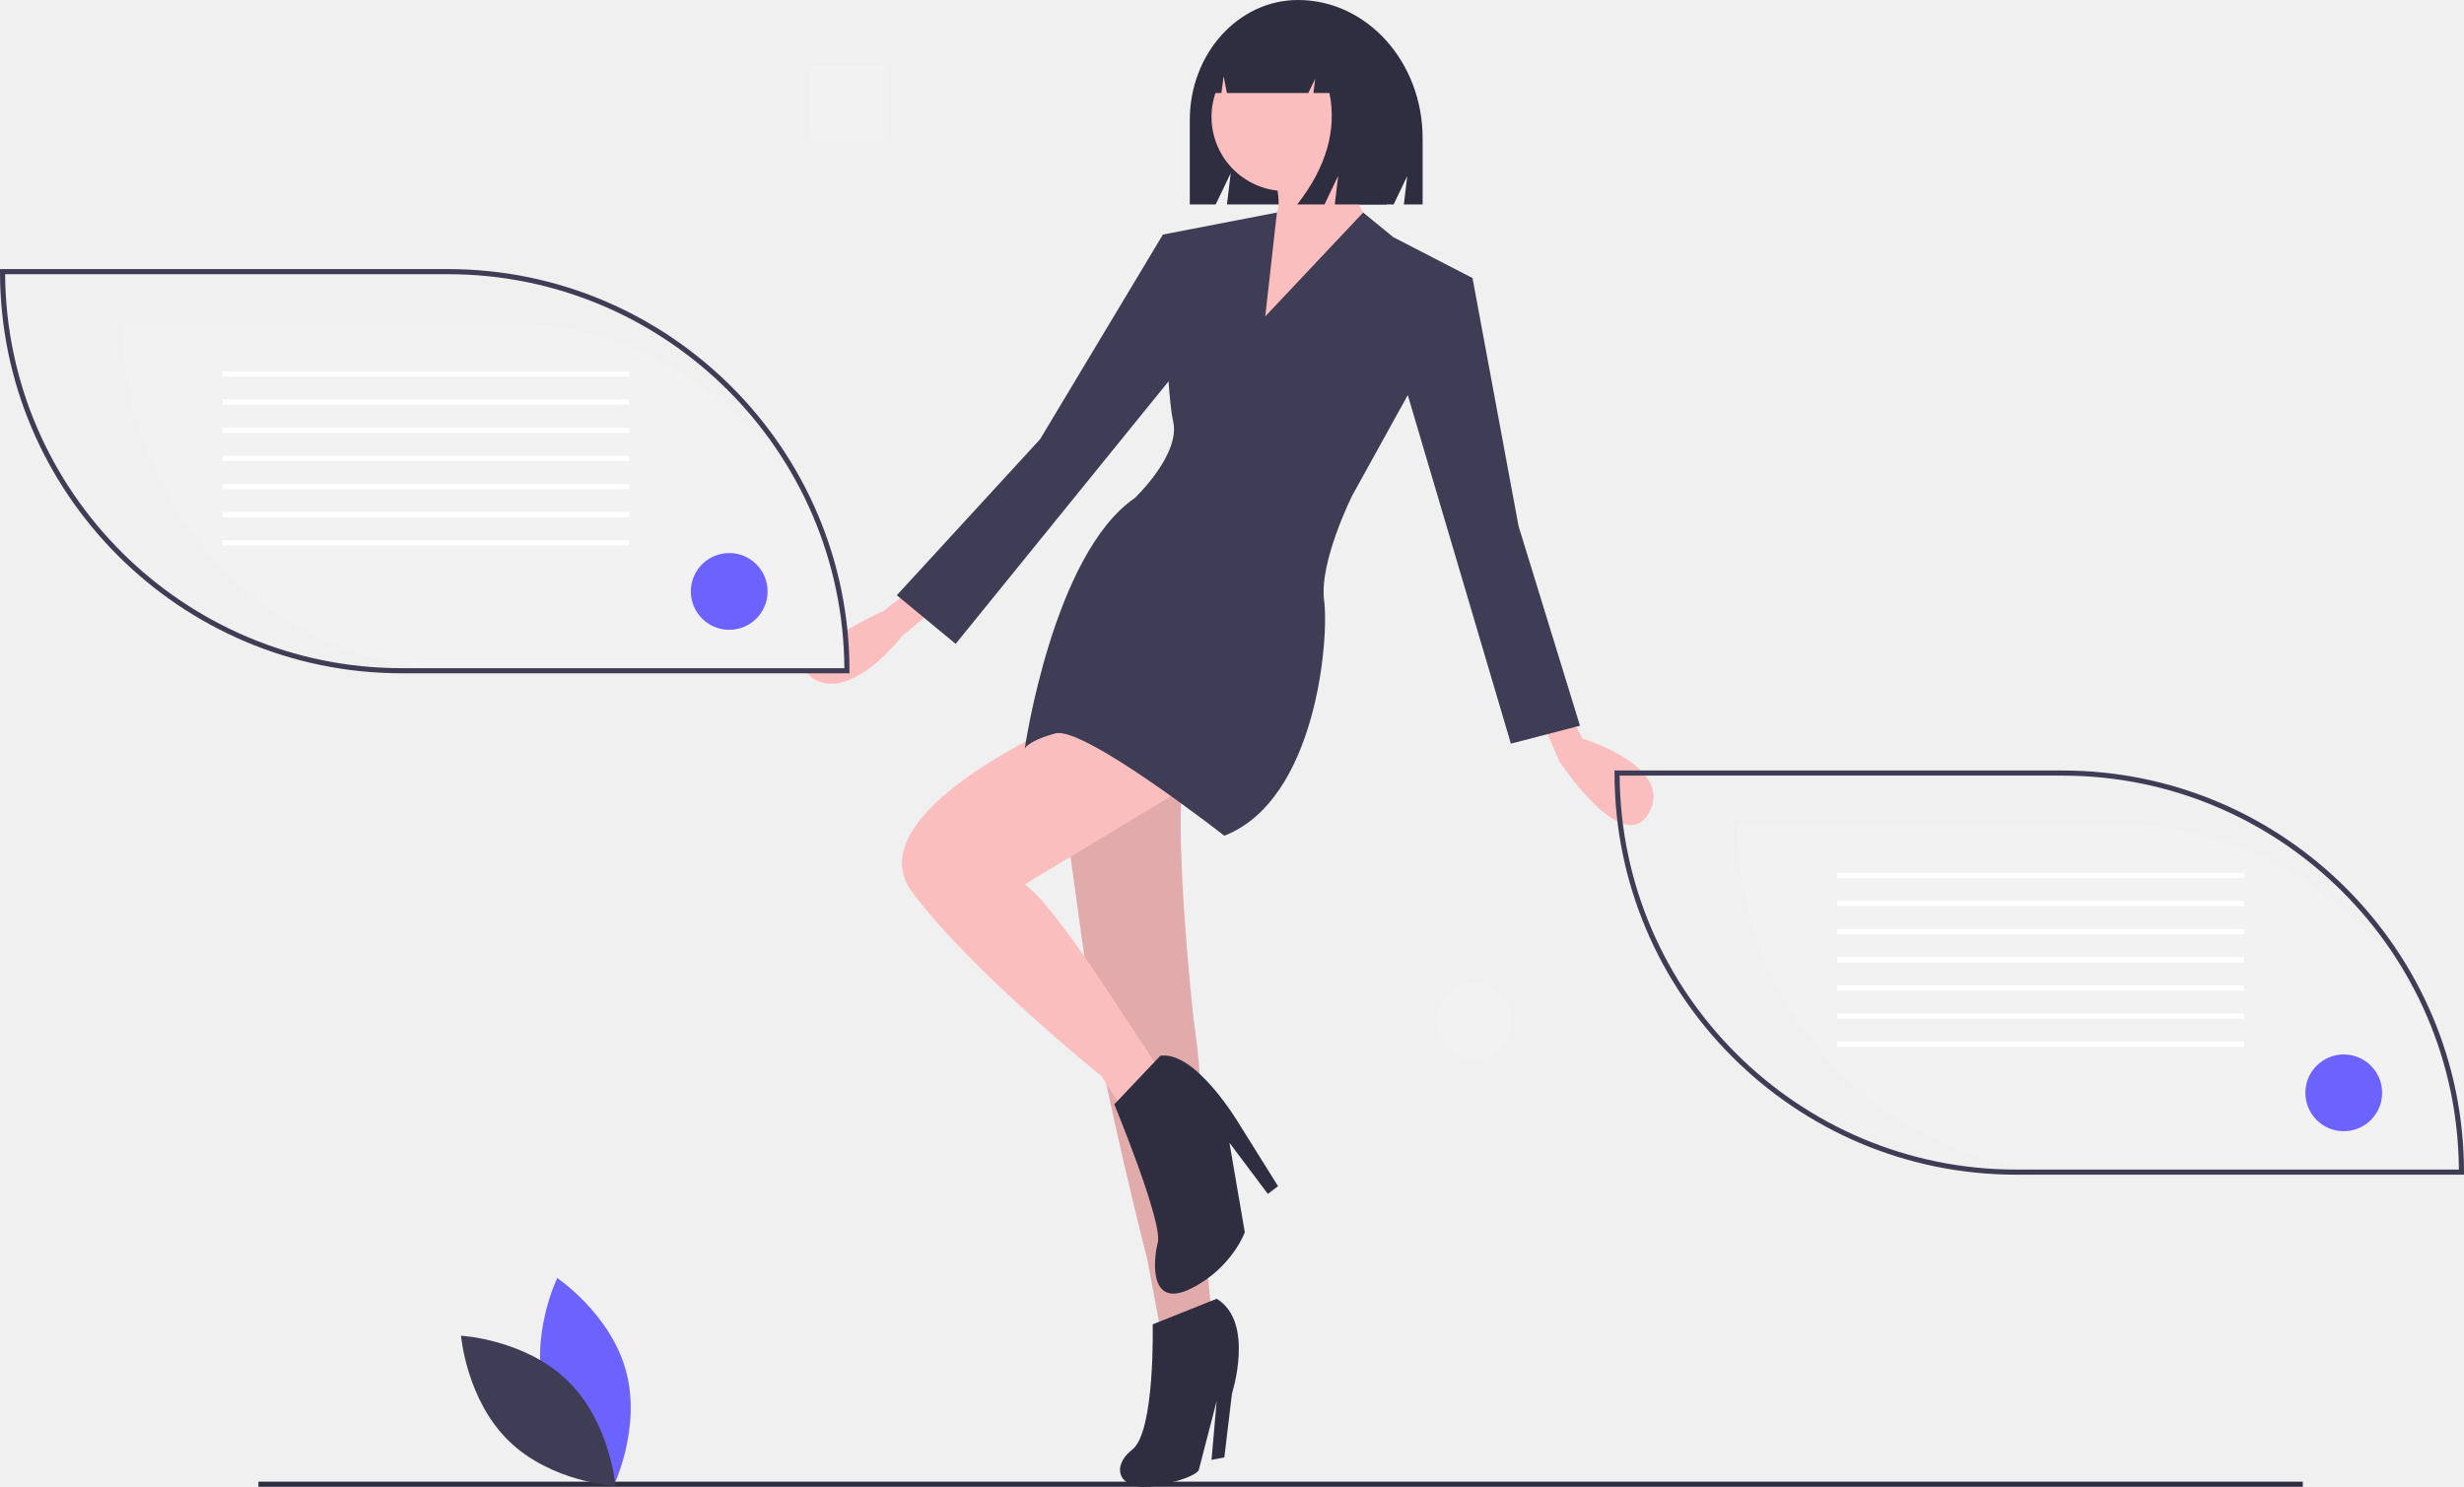
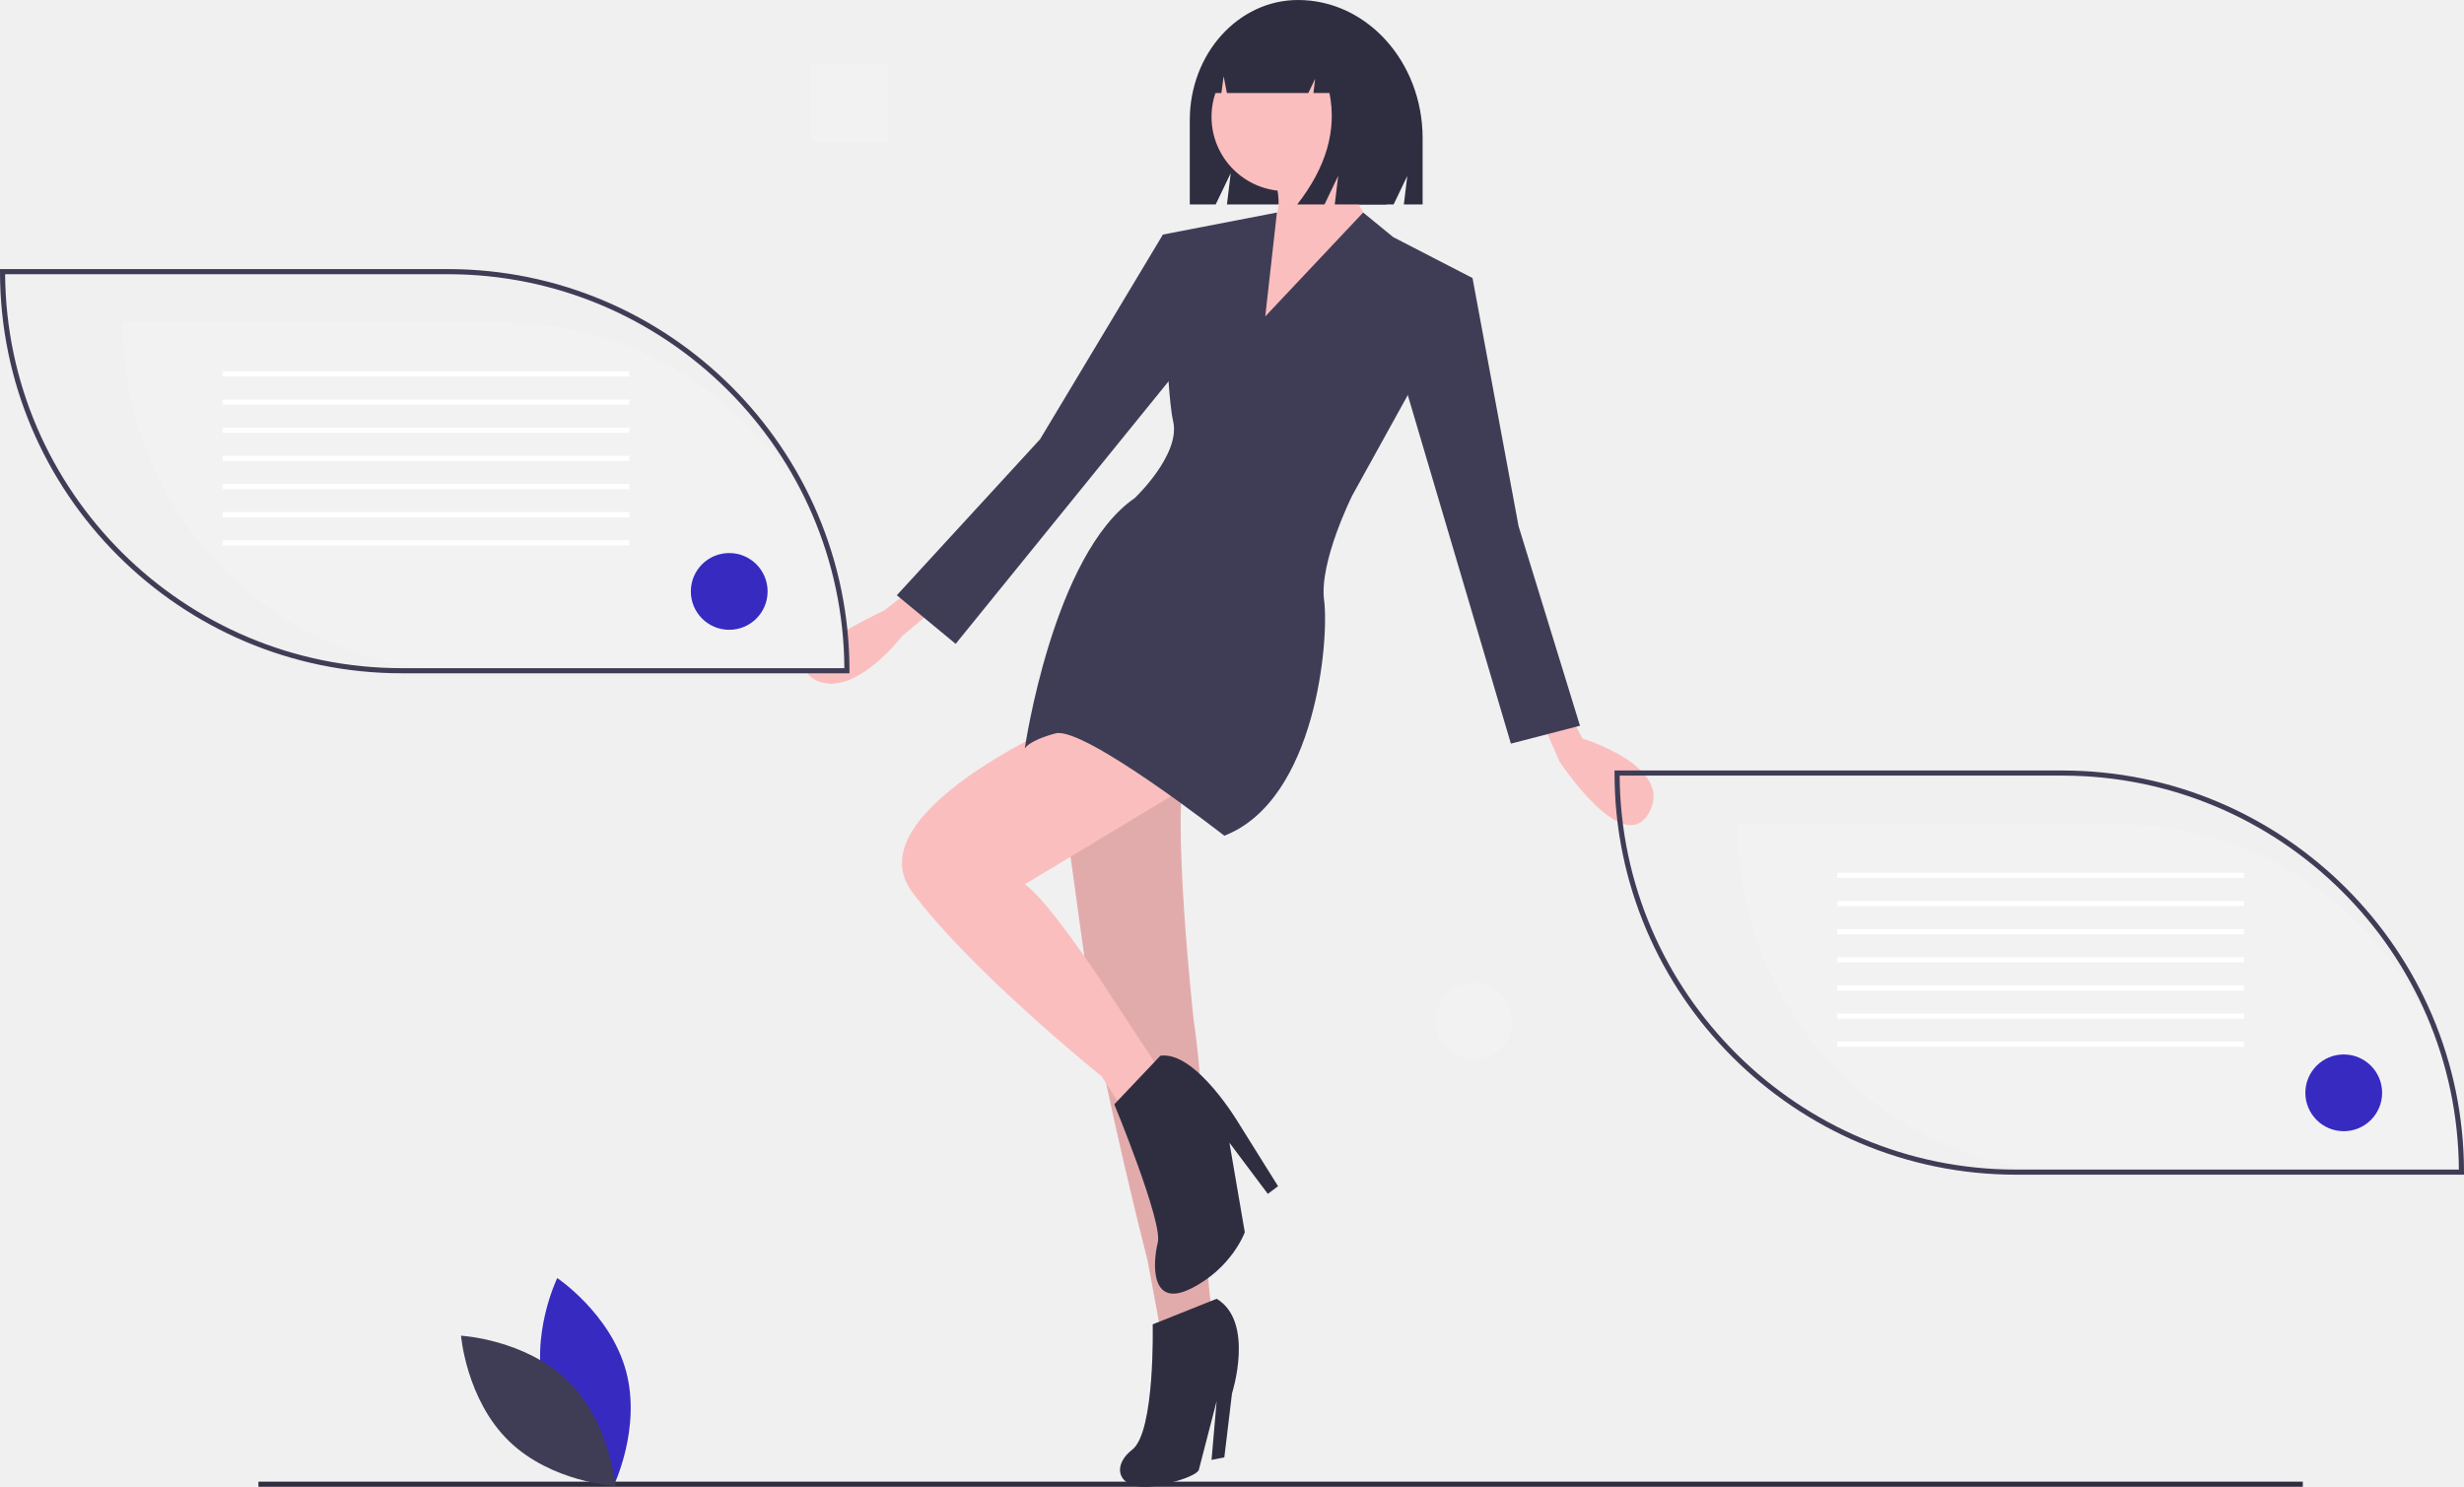
<svg xmlns="http://www.w3.org/2000/svg" id="ac90ab38-42ec-46d6-b385-481ee842e8df" data-name="Layer 1" width="1090" height="657.884" viewBox="0 0 1090 657.884">
  <path d="M629.215,117.558H629.215c-26.449,0-47.891,23.795-47.891,53.148V208h11.47l6.64-13.818L597.774,208h73.723l6.037-12.561L676.025,208H684.325V178.718C684.325,144.94,659.651,117.558,629.215,117.558Z" transform="translate(-55 -117.5581)" fill="#2f2e41" />
  <path d="M618.11,193.037s5.659,18.11,0,20.374-11.319,59.99-11.319,59.99l45.275-11.319,9.055-45.275s-15.846-24.901-13.583-36.22Z" transform="translate(-55 -117.5581)" fill="#fbbebe" />
  <path d="M748.276,431.863l6.791,12.451s40.748,12.451,29.429,32.825S744.881,454.501,744.881,454.501l-7.923-18.11Z" transform="translate(-55 -117.5581)" fill="#fbbebe" />
  <path d="M456.251,379.797l-10.187,7.923s-47.539,21.506-30.561,30.561,38.484-19.242,38.484-19.242l13.583-11.319Z" transform="translate(-55 -117.5581)" fill="#fbbebe" />
  <path d="M519.637,431.863l18.676,135.26s8.489,45.841,24.335,108.094l5.659,30.561,22.638-7.923s-5.659-50.935-4.528-75.836-3.396-53.198-3.396-53.198-10.187-92.814-3.396-113.188S519.637,431.863,519.637,431.863Z" transform="translate(-55 -117.5581)" fill="#fbbebe" />
  <path d="M519.637,431.863l18.676,135.26s8.489,45.841,24.335,108.094l5.659,30.561,22.638-7.923s-5.659-50.935-4.528-75.836-3.396-53.198-3.396-53.198-10.187-92.814-3.396-113.188S519.637,431.863,519.637,431.863Z" transform="translate(-55 -117.5581)" opacity="0.1" />
  <path d="M527.56,436.391s-95.078,40.748-69.045,75.836,83.759,81.495,83.759,81.495l10.187,15.846,15.846-18.11-26.033-39.616s-23.769-36.22-33.956-43.011l82.627-49.803Z" transform="translate(-55 -117.5581)" fill="#fbbebe" />
  <path d="M593.209,692.196l-28.297,11.319s1.132,47.539-9.055,55.462-5.659,19.242,11.319,15.846,18.11-6.791,18.11-6.791l7.923-30.561L590.945,763.504l5.659-1.132L600,734.075S610.187,702.383,593.209,692.196Z" transform="translate(-55 -117.5581)" fill="#2f2e41" />
  <path d="M547.934,606.173s21.506,52.066,19.242,61.121-3.396,29.429,14.714,20.374,23.769-24.901,23.769-24.901L598.868,623.151l16.978,22.638,4.528-3.396-16.978-27.165s-19.242-32.825-35.088-30.561Z" transform="translate(-55 -117.5581)" fill="#2f2e41" />
  <rect x="114.32" y="655.567" width="904.372" height="2.264" fill="#2f2e41" />
-   <path d="M295.987,733.91c6.874,25.411,30.419,41.148,30.419,41.148s12.4-25.461,5.526-50.872-30.419-41.148-30.419-41.148S289.113,708.5,295.987,733.91Z" transform="translate(-55 -117.5581)" fill="#6c63ff" />
+   <path d="M295.987,733.91c6.874,25.411,30.419,41.148,30.419,41.148s12.4-25.461,5.526-50.872-30.419-41.148-30.419-41.148S289.113,708.5,295.987,733.91Z" transform="translate(-55 -117.5581)" fill="#372ac1" />
  <path d="M306.088,728.449c18.863,18.362,21.167,46.589,21.167,46.589s-28.278-1.544-47.141-19.906-21.167-46.589-21.167-46.589S287.225,710.087,306.088,728.449Z" transform="translate(-55 -117.5581)" fill="#3f3d56" />
  <rect x="358.806" y="28.506" width="33.956" height="33.956" fill="#f2f2f2" />
  <circle cx="651.963" cy="451.829" r="16.978" fill="#f2f2f2" />
  <circle cx="568.769" cy="51.709" r="32.825" fill="#fbbebe" />
  <path d="M614.714,257.554l43.31-45.965,13.284,10.876,35.088,18.11-53.198,96.21s-14.714,29.429-12.451,46.407-3.396,88.287-44.143,104.133c0,0-62.253-48.671-74.704-45.275s-13.583,6.791-13.583,6.791,12.451-86.023,48.671-110.924c0,0,20.374-19.242,16.978-33.956s-4.528-82.627-4.528-82.627l50.433-9.744Z" transform="translate(-55 -117.5581)" fill="#3f3d56" />
  <polygon points="634.418 119.622 651.397 123.018 671.771 232.81 698.936 321.097 668.375 329.02 620.836 168.293 634.418 119.622" fill="#3f3d56" />
  <polygon points="521.231 107.171 514.439 103.776 460.109 194.326 396.724 263.371 422.757 284.876 524.626 159.238 521.231 107.171" fill="#3f3d56" />
  <path d="M642.83,132.199a25.117,25.117,0,0,0-19.818-10.113h-.94c-18.129,0-32.825,16.404-32.825,36.64v0h6.074l.981-7.467,1.438,7.467h36.027l3.018-6.317-.755,6.317H643.119Q648.08,183.363,628.863,208h12.073l6.037-12.634L645.464,208h23.015l4.528-29.059C673.006,157.178,660.361,138.724,642.83,132.199Z" transform="translate(-55 -117.5581)" fill="#2f2e41" />
  <path d="M1143.868,636.168h-168.897c-83.633,0-151.425-68.916-151.425-153.936h168.897C1076.076,482.232,1143.868,551.148,1143.868,636.168Z" transform="translate(-55 -117.5581)" fill="#f2f2f2" />
  <path d="M1145,637.3H946.921c-97.987,0-177.705-79.718-177.705-177.705v-1.132H967.295c97.987,0,177.705,79.718,177.705,177.705ZM771.483,460.726c.612,96.22,79.077,174.309,175.438,174.309h195.812c-.612-96.22-79.077-174.309-175.438-174.309Z" transform="translate(-55 -117.5581)" fill="#3f3d56" />
  <rect x="812.69" y="386.18" width="179.969" height="2.264" fill="#fff" />
  <rect x="812.69" y="398.63" width="179.969" height="2.264" fill="#fff" />
  <rect x="812.69" y="411.081" width="179.969" height="2.264" fill="#fff" />
  <rect x="812.69" y="423.532" width="179.969" height="2.264" fill="#fff" />
  <rect x="812.69" y="435.982" width="179.969" height="2.264" fill="#fff" />
  <rect x="812.69" y="448.433" width="179.969" height="2.264" fill="#fff" />
  <rect x="812.69" y="460.884" width="179.969" height="2.264" fill="#fff" />
-   <circle cx="1036.802" cy="483.521" r="16.978" fill="#6c63ff" />
+   <circle cx="1036.802" cy="483.521" r="16.978" fill="#372ac1" />
  <path d="M429.652,414.319h-168.897c-83.633,0-151.425-68.916-151.425-153.936h168.897C361.86,260.384,429.652,329.299,429.652,414.319Z" transform="translate(-55 -117.5581)" fill="#f2f2f2" />
  <path d="M430.784,415.451H232.705C134.718,415.451,55,335.733,55,237.746v-1.132H253.079c97.987,0,177.705,79.718,177.705,177.705ZM57.267,238.878c.612,96.22,79.077,174.309,175.438,174.309H428.517c-.612-96.22-79.077-174.309-175.438-174.309Z" transform="translate(-55 -117.5581)" fill="#3f3d56" />
  <rect x="98.474" y="164.331" width="179.969" height="2.264" fill="#fff" />
  <rect x="98.474" y="176.782" width="179.969" height="2.264" fill="#fff" />
  <rect x="98.474" y="189.233" width="179.969" height="2.264" fill="#fff" />
  <rect x="98.474" y="201.683" width="179.969" height="2.264" fill="#fff" />
  <rect x="98.474" y="214.134" width="179.969" height="2.264" fill="#fff" />
  <rect x="98.474" y="226.585" width="179.969" height="2.264" fill="#fff" />
  <rect x="98.474" y="239.035" width="179.969" height="2.264" fill="#fff" />
-   <circle cx="322.586" cy="261.673" r="16.978" fill="#6c63ff" />
+   <circle cx="322.586" cy="261.673" r="16.978" fill="#372ac1" />
</svg>
